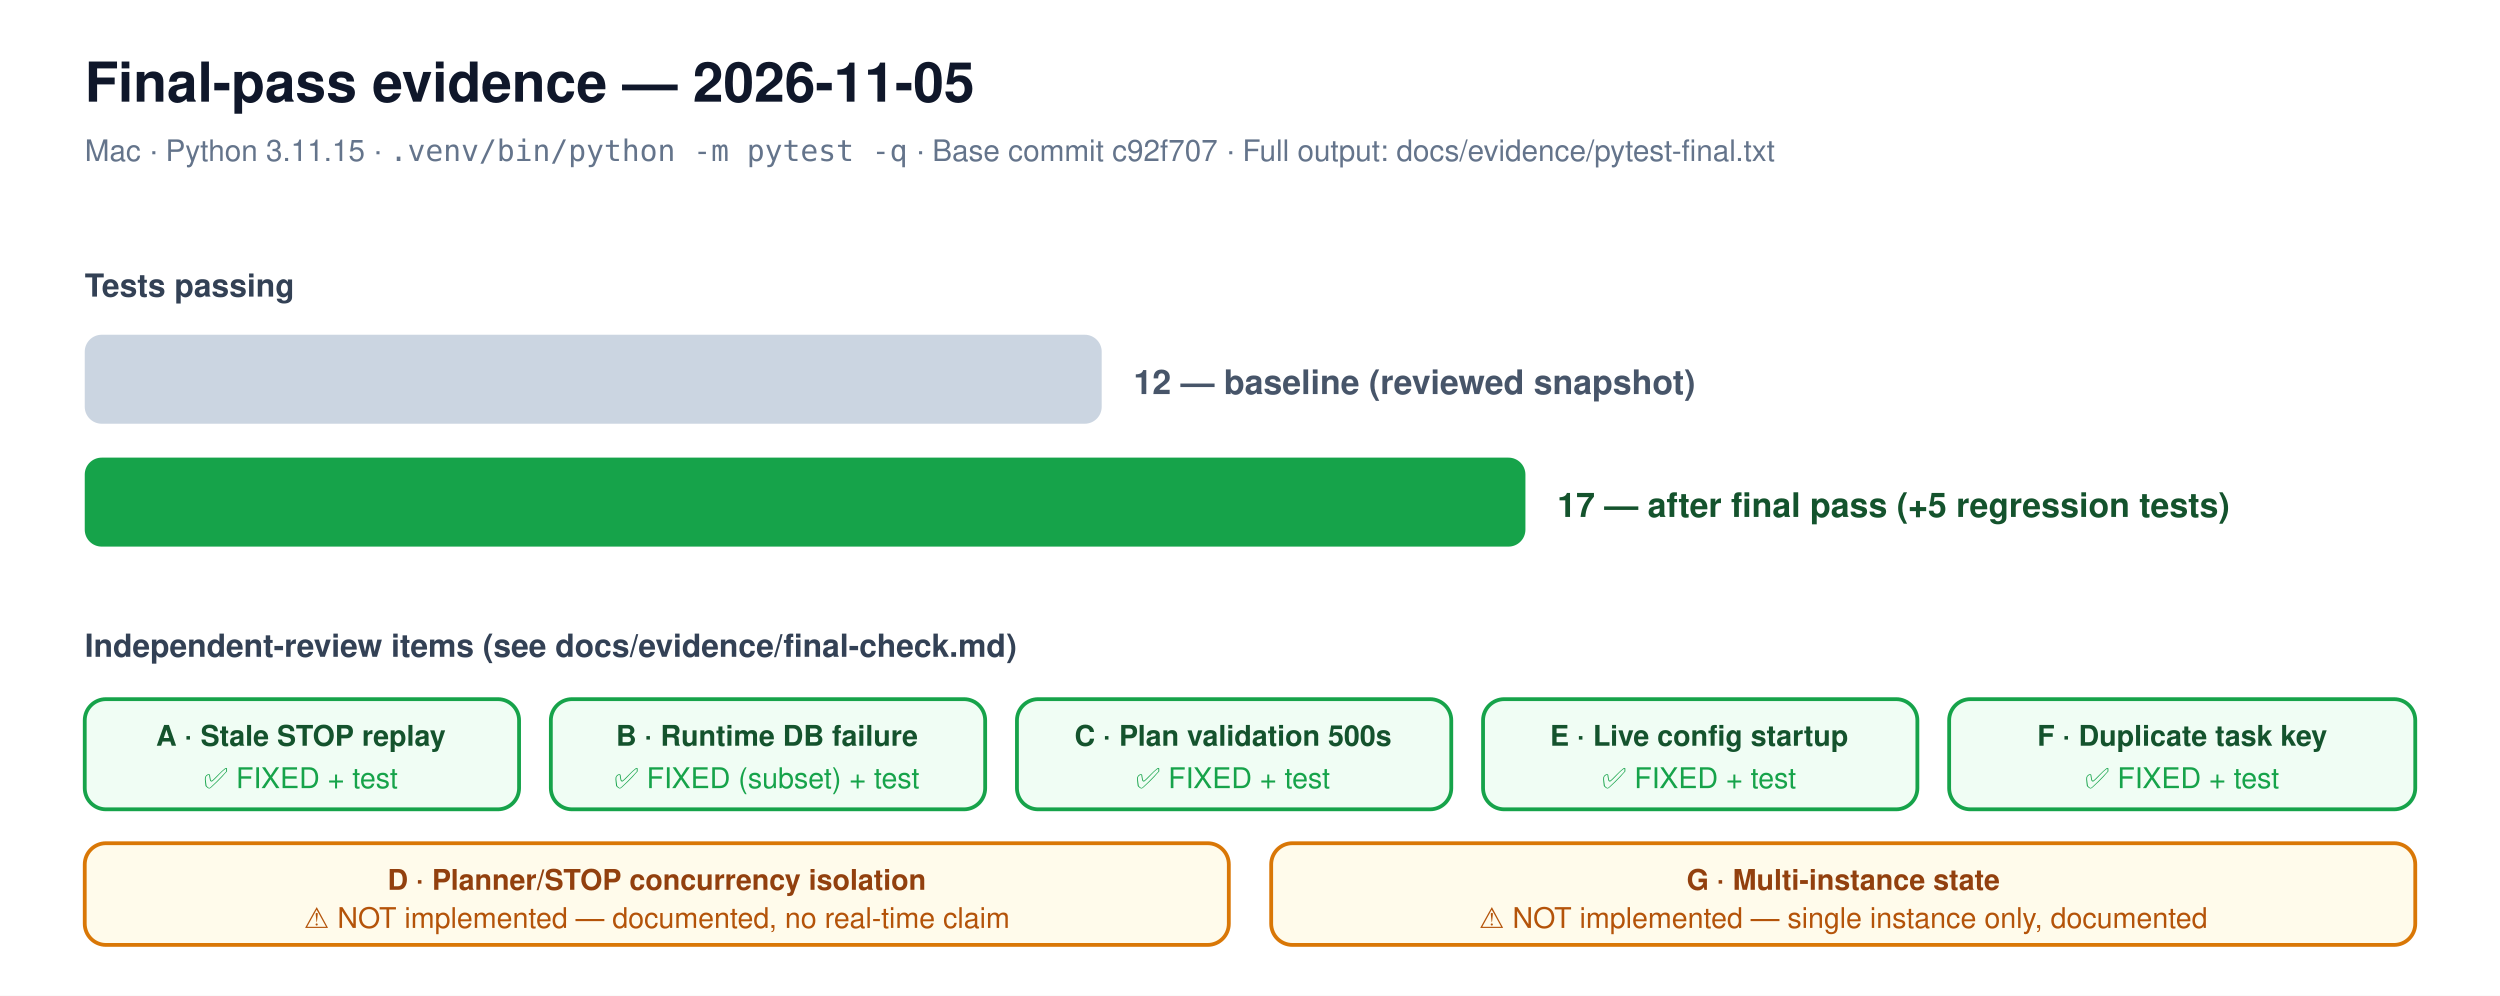
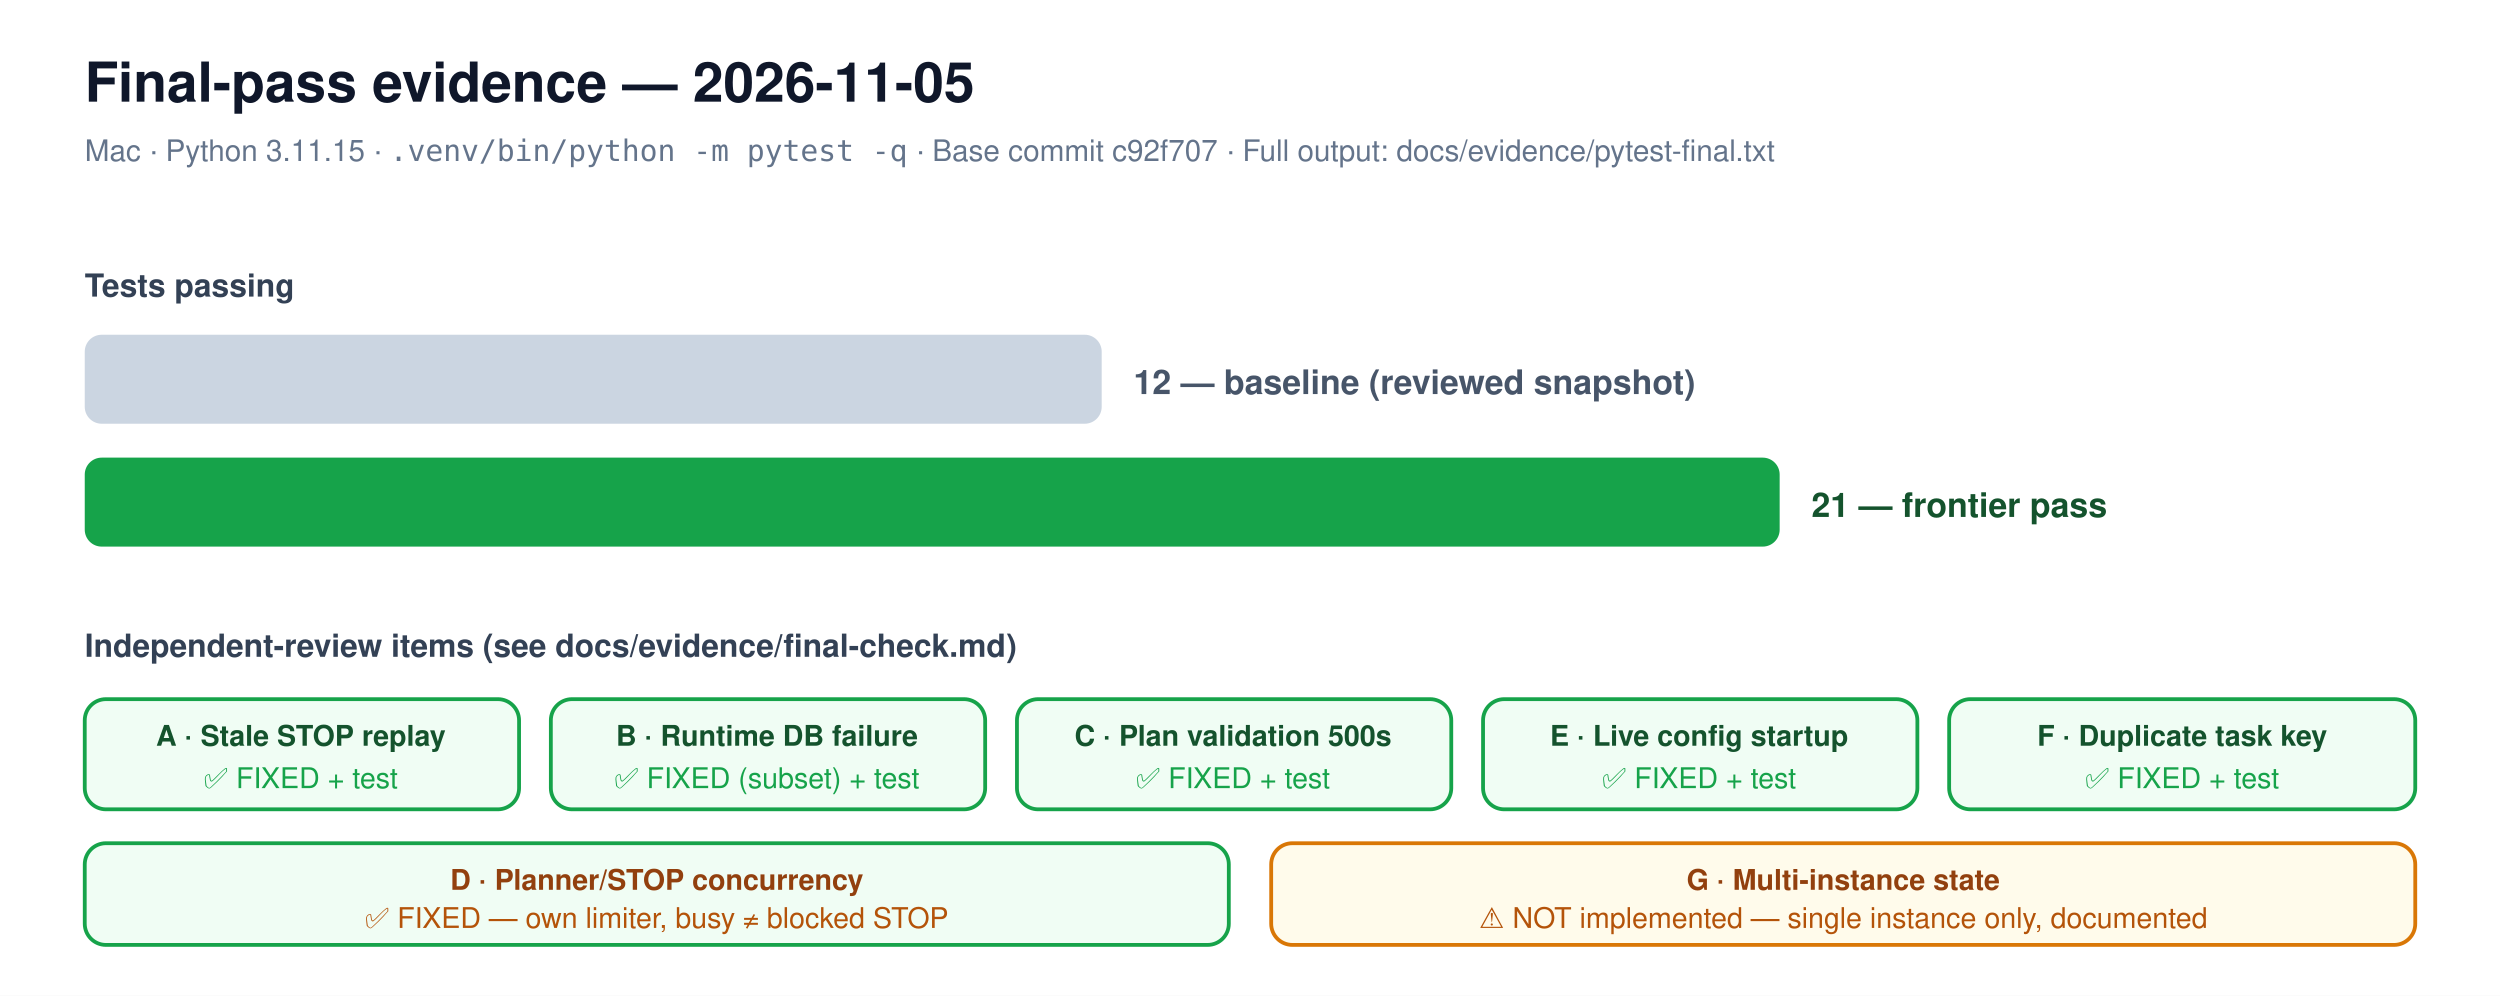
<svg xmlns="http://www.w3.org/2000/svg" width="1180" height="470" viewBox="0 0 1180 470" font-family="Segoe UI, Helvetica, Arial, sans-serif">
  <rect width="1180" height="470" fill="#ffffff" />
  <text x="40" y="48" font-size="26" font-weight="700" fill="#0f172a">Final-pass evidence — 2026-11-05</text>
  <text x="40" y="76" font-size="14" fill="#64748b">Mac · Python 3.11.15 · <tspan font-family="Consolas, monospace">.venv/bin/python -m pytest -q</tspan> · Base commit c92f707 · Full output: docs/evidence/pytest-final.txt</text>
  <text x="40" y="140" font-size="15" font-weight="700" fill="#334155">Tests passing</text>
  <rect x="40" y="158" width="480" height="42" rx="8" fill="#cbd5e1" />
  <text x="535" y="186" font-size="16" font-weight="700" fill="#475569">12 — baseline (reviewed snapshot)</text>
-   <rect x="40" y="216" width="680" height="42" rx="8" fill="#16a34a" />
-   <text x="735" y="244" font-size="16" font-weight="700" fill="#14532d">17 — after final pass (+5 regression tests)</text>
+   <rect x="40" y="216" width="800" height="42" rx="8" fill="#16a34a" />
+   <text x="855" y="244" font-size="16" font-weight="700" fill="#14532d">21 — frontier pass</text>
  <text x="40" y="310" font-size="15" font-weight="700" fill="#334155">Independent-review items (see docs/evidence/final-check.md)</text>
  <g font-size="13.5">
    <rect x="40" y="330" width="205" height="52" rx="10" fill="#f0fdf4" stroke="#16a34a" stroke-width="1.8" />
    <text x="142" y="352" text-anchor="middle" font-weight="700" fill="#14532d">A · Stale STOP replay</text>
    <text x="142" y="372" text-anchor="middle" fill="#16a34a">✅ FIXED + test</text>
    <rect x="260" y="330" width="205" height="52" rx="10" fill="#f0fdf4" stroke="#16a34a" stroke-width="1.8" />
    <text x="362" y="352" text-anchor="middle" font-weight="700" fill="#14532d">B · Runtime DB failure</text>
    <text x="362" y="372" text-anchor="middle" fill="#16a34a">✅ FIXED (subset) + test</text>
    <rect x="480" y="330" width="205" height="52" rx="10" fill="#f0fdf4" stroke="#16a34a" stroke-width="1.8" />
    <text x="582" y="352" text-anchor="middle" font-weight="700" fill="#14532d">C · Plan validation 500s</text>
    <text x="582" y="372" text-anchor="middle" fill="#16a34a">✅ FIXED + test</text>
    <rect x="700" y="330" width="205" height="52" rx="10" fill="#f0fdf4" stroke="#16a34a" stroke-width="1.8" />
    <text x="802" y="352" text-anchor="middle" font-weight="700" fill="#14532d">E · Live config startup</text>
    <text x="802" y="372" text-anchor="middle" fill="#16a34a">✅ FIXED + test</text>
    <rect x="920" y="330" width="220" height="52" rx="10" fill="#f0fdf4" stroke="#16a34a" stroke-width="1.8" />
    <text x="1030" y="352" text-anchor="middle" font-weight="700" fill="#14532d">F · Duplicate task key</text>
    <text x="1030" y="372" text-anchor="middle" fill="#16a34a">✅ FIXED + test</text>
-     <rect x="40" y="398" width="540" height="48" rx="10" fill="#fffbeb" stroke="#d97706" stroke-width="1.8" />
-     <text x="310" y="420" text-anchor="middle" font-weight="700" fill="#92400e">D · Planner/STOP concurrency isolation</text>
-     <text x="310" y="438" text-anchor="middle" fill="#b45309">⚠ NOT implemented — documented, no real-time claim</text>
+     <rect x="40" y="398" width="540" height="48" rx="10" fill="#f0fdf4" stroke="#16a34a" stroke-width="1.8" />
+     <text x="310" y="420" text-anchor="middle" font-weight="700" fill="#92400e">D · Planner/STOP concurrency</text>
+     <text x="310" y="438" text-anchor="middle" fill="#b45309">✅ FIXED — own limiter, busy ≠ blocked STOP</text>
    <rect x="600" y="398" width="540" height="48" rx="10" fill="#fffbeb" stroke="#d97706" stroke-width="1.8" />
    <text x="870" y="420" text-anchor="middle" font-weight="700" fill="#92400e">G · Multi-instance state</text>
    <text x="870" y="438" text-anchor="middle" fill="#b45309">⚠ NOT implemented — single instance only, documented</text>
  </g>
</svg>
